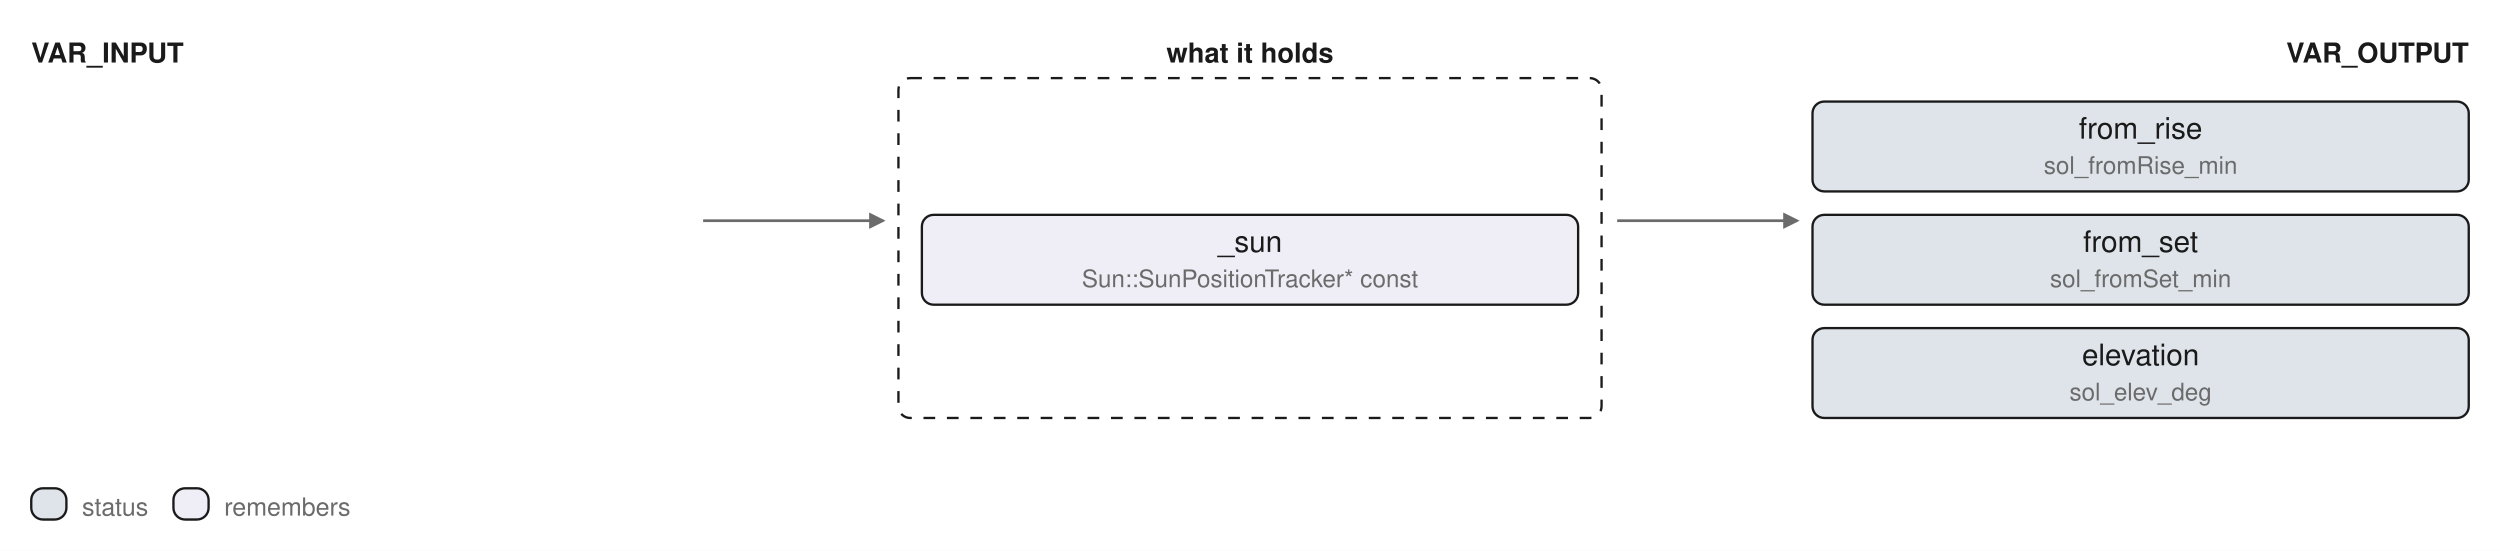
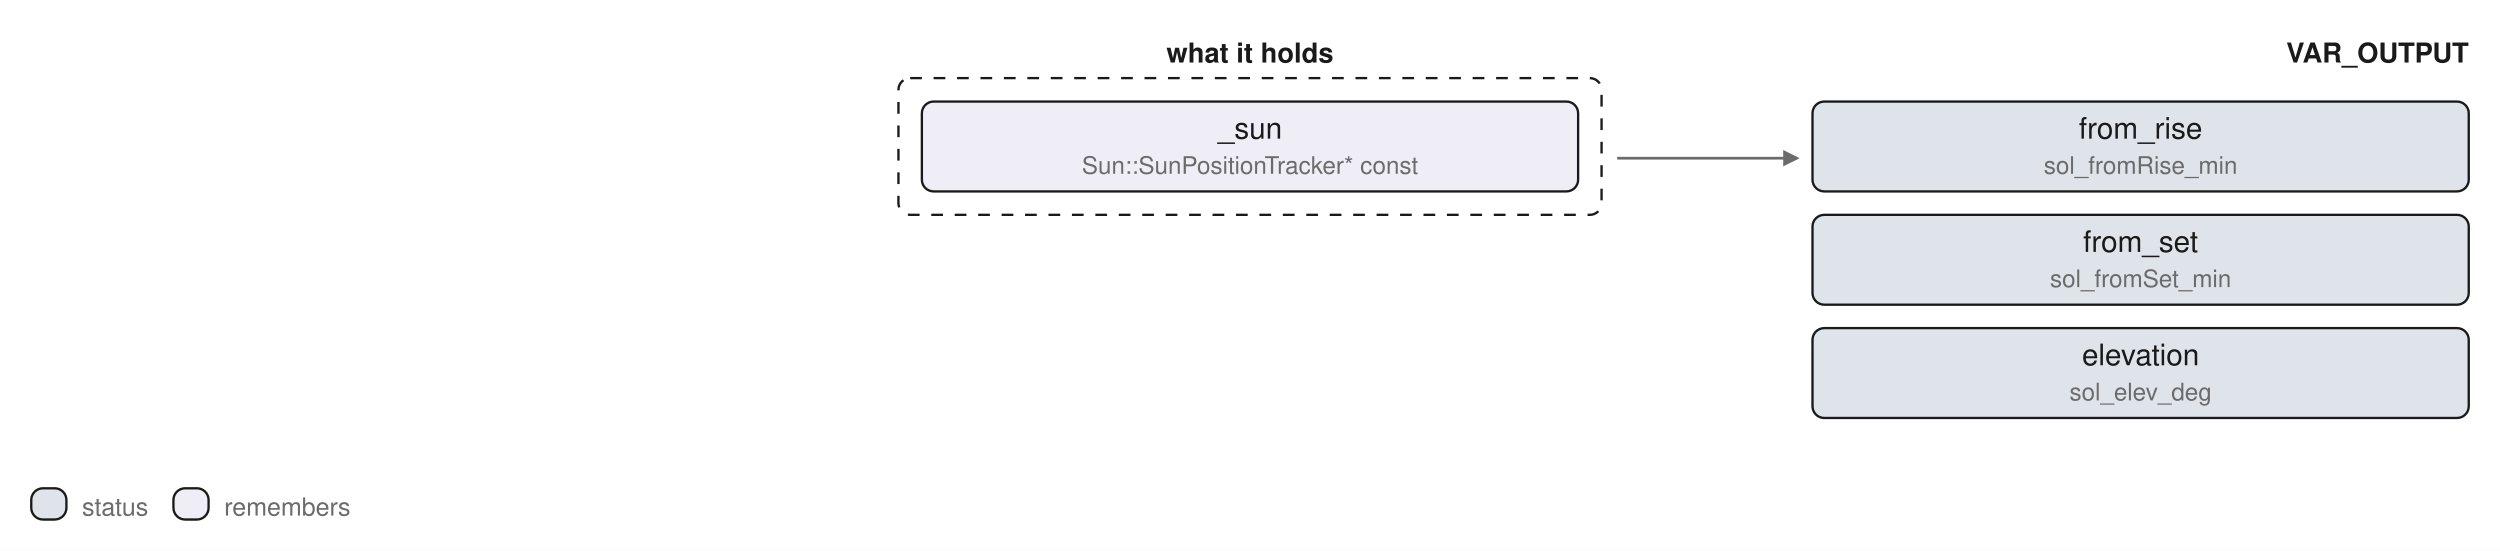
- <svg xmlns="http://www.w3.org/2000/svg" width="640" height="141" viewBox="0 0 640 141" style="max-width:100%;height:auto" content="&lt;mxfile host=&quot;app.diagrams.net&quot; type=&quot;device&quot;&gt;&lt;diagram id=&quot;sun_watch&quot; name=&quot;sun_watch&quot;&gt;&lt;mxGraphModel dx=&quot;640&quot; dy=&quot;141&quot; grid=&quot;0&quot; gridSize=&quot;10&quot; guides=&quot;1&quot; tooltips=&quot;1&quot; connect=&quot;1&quot; arrows=&quot;1&quot; fold=&quot;1&quot; page=&quot;1&quot; pageScale=&quot;1&quot; pageWidth=&quot;640&quot; pageHeight=&quot;141&quot; math=&quot;0&quot; shadow=&quot;0&quot;&gt;&lt;root&gt;&lt;mxCell id=&quot;0&quot;/&gt;&lt;mxCell id=&quot;1&quot; parent=&quot;0&quot;/&gt;&lt;mxCell id=&quot;n2&quot; value=&quot;VAR_INPUT&quot; style=&quot;text;html=1;fontSize=7;fontColor=#1a1a1a;align=left;fontStyle=1&quot; vertex=&quot;1&quot; parent=&quot;1&quot;&gt;&lt;mxGeometry x=&quot;8&quot; y=&quot;9&quot; width=&quot;45&quot; height=&quot;11&quot; as=&quot;geometry&quot;/&gt;&lt;/mxCell&gt;&lt;mxCell id=&quot;n3&quot; value=&quot;what it holds&quot; style=&quot;text;html=1;fontSize=7;fontColor=#1a1a1a;align=center;fontStyle=1&quot; vertex=&quot;1&quot; parent=&quot;1&quot;&gt;&lt;mxGeometry x=&quot;320.0&quot; y=&quot;9&quot; width=&quot;65&quot; height=&quot;11&quot; as=&quot;geometry&quot;/&gt;&lt;/mxCell&gt;&lt;mxCell id=&quot;n4&quot; value=&quot;VAR_OUTPUT&quot; style=&quot;text;html=1;fontSize=7;fontColor=#1a1a1a;align=left;fontStyle=1&quot; vertex=&quot;1&quot; parent=&quot;1&quot;&gt;&lt;mxGeometry x=&quot;632&quot; y=&quot;9&quot; width=&quot;50&quot; height=&quot;11&quot; as=&quot;geometry&quot;/&gt;&lt;/mxCell&gt;&lt;mxCell id=&quot;n5&quot; value=&quot;from_rise&quot; style=&quot;rounded=1;fillColor=#dfe4ea;strokeColor=#1a1a1a;whiteSpace=wrap;html=1;fontSize=8&quot; vertex=&quot;1&quot; parent=&quot;1&quot;&gt;&lt;mxGeometry x=&quot;464&quot; y=&quot;26&quot; width=&quot;168&quot; height=&quot;23&quot; as=&quot;geometry&quot;/&gt;&lt;/mxCell&gt;&lt;mxCell id=&quot;n6&quot; value=&quot;from_set&quot; style=&quot;rounded=1;fillColor=#dfe4ea;strokeColor=#1a1a1a;whiteSpace=wrap;html=1;fontSize=8&quot; vertex=&quot;1&quot; parent=&quot;1&quot;&gt;&lt;mxGeometry x=&quot;464&quot; y=&quot;55&quot; width=&quot;168&quot; height=&quot;23&quot; as=&quot;geometry&quot;/&gt;&lt;/mxCell&gt;&lt;mxCell id=&quot;n7&quot; value=&quot;elevation&quot; style=&quot;rounded=1;fillColor=#dfe4ea;strokeColor=#1a1a1a;whiteSpace=wrap;html=1;fontSize=8&quot; vertex=&quot;1&quot; parent=&quot;1&quot;&gt;&lt;mxGeometry x=&quot;464&quot; y=&quot;84&quot; width=&quot;168&quot; height=&quot;23&quot; as=&quot;geometry&quot;/&gt;&lt;/mxCell&gt;&lt;mxCell id=&quot;n8&quot; value=&quot;&quot; style=&quot;rounded=1;fillColor=#ffffff;strokeColor=#1a1a1a;whiteSpace=wrap;html=1;fontSize=8;dashed=1&quot; vertex=&quot;1&quot; parent=&quot;1&quot;&gt;&lt;mxGeometry x=&quot;230&quot; y=&quot;20&quot; width=&quot;180&quot; height=&quot;87&quot; as=&quot;geometry&quot;/&gt;&lt;/mxCell&gt;&lt;mxCell id=&quot;n9&quot; value=&quot;_sun&quot; style=&quot;rounded=1;fillColor=#efeef6;strokeColor=#1a1a1a;whiteSpace=wrap;html=1;fontSize=8&quot; vertex=&quot;1&quot; parent=&quot;1&quot;&gt;&lt;mxGeometry x=&quot;236&quot; y=&quot;55.0&quot; width=&quot;168&quot; height=&quot;23&quot; as=&quot;geometry&quot;/&gt;&lt;/mxCell&gt;&lt;mxCell id=&quot;e10&quot; value=&quot;&quot; style=&quot;edgeStyle=none;html=1;strokeColor=#6b6b6b;endArrow=block&quot; edge=&quot;1&quot; parent=&quot;1&quot;&gt;&lt;mxGeometry relative=&quot;1&quot; as=&quot;geometry&quot;&gt;&lt;mxPoint x=&quot;180&quot; y=&quot;56.5&quot; as=&quot;sourcePoint&quot;/&gt;&lt;mxPoint x=&quot;226&quot; y=&quot;56.5&quot; as=&quot;targetPoint&quot;/&gt;&lt;/mxGeometry&gt;&lt;/mxCell&gt;&lt;mxCell id=&quot;e11&quot; value=&quot;&quot; style=&quot;edgeStyle=none;html=1;strokeColor=#6b6b6b;endArrow=block&quot; edge=&quot;1&quot; parent=&quot;1&quot;&gt;&lt;mxGeometry relative=&quot;1&quot; as=&quot;geometry&quot;&gt;&lt;mxPoint x=&quot;414&quot; y=&quot;56.5&quot; as=&quot;sourcePoint&quot;/&gt;&lt;mxPoint x=&quot;460&quot; y=&quot;56.5&quot; as=&quot;targetPoint&quot;/&gt;&lt;/mxGeometry&gt;&lt;/mxCell&gt;&lt;mxCell id=&quot;n12&quot; value=&quot;&quot; style=&quot;rounded=1;fillColor=#dfe4ea;strokeColor=#1a1a1a;whiteSpace=wrap;html=1;fontSize=8&quot; vertex=&quot;1&quot; parent=&quot;1&quot;&gt;&lt;mxGeometry x=&quot;8&quot; y=&quot;125&quot; width=&quot;9&quot; height=&quot;8&quot; as=&quot;geometry&quot;/&gt;&lt;/mxCell&gt;&lt;mxCell id=&quot;n13&quot; value=&quot;status&quot; style=&quot;text;html=1;fontSize=6;fontColor=#6b6b6b;align=left&quot; vertex=&quot;1&quot; parent=&quot;1&quot;&gt;&lt;mxGeometry x=&quot;21&quot; y=&quot;125.6&quot; width=&quot;40&quot; height=&quot;10.4&quot; as=&quot;geometry&quot;/&gt;&lt;/mxCell&gt;&lt;mxCell id=&quot;n14&quot; value=&quot;&quot; style=&quot;rounded=1;fillColor=#efeef6;strokeColor=#1a1a1a;whiteSpace=wrap;html=1;fontSize=8&quot; vertex=&quot;1&quot; parent=&quot;1&quot;&gt;&lt;mxGeometry x=&quot;44.4&quot; y=&quot;125&quot; width=&quot;9&quot; height=&quot;8&quot; as=&quot;geometry&quot;/&gt;&lt;/mxCell&gt;&lt;mxCell id=&quot;n15&quot; value=&quot;remembers&quot; style=&quot;text;html=1;fontSize=6;fontColor=#6b6b6b;align=left&quot; vertex=&quot;1&quot; parent=&quot;1&quot;&gt;&lt;mxGeometry x=&quot;57.4&quot; y=&quot;125.6&quot; width=&quot;45&quot; height=&quot;10.4&quot; as=&quot;geometry&quot;/&gt;&lt;/mxCell&gt;&lt;/root&gt;&lt;/mxGraphModel&gt;&lt;/diagram&gt;&lt;/mxfile&gt;">
+ <svg xmlns="http://www.w3.org/2000/svg" width="640" height="141" viewBox="0 0 640 141" style="max-width:100%;height:auto" content="&lt;mxfile host=&quot;app.diagrams.net&quot; type=&quot;device&quot;&gt;&lt;diagram id=&quot;sun_watch&quot; name=&quot;sun_watch&quot;&gt;&lt;mxGraphModel dx=&quot;640&quot; dy=&quot;141&quot; grid=&quot;0&quot; gridSize=&quot;10&quot; guides=&quot;1&quot; tooltips=&quot;1&quot; connect=&quot;1&quot; arrows=&quot;1&quot; fold=&quot;1&quot; page=&quot;1&quot; pageScale=&quot;1&quot; pageWidth=&quot;640&quot; pageHeight=&quot;141&quot; math=&quot;0&quot; shadow=&quot;0&quot;&gt;&lt;root&gt;&lt;mxCell id=&quot;0&quot;/&gt;&lt;mxCell id=&quot;1&quot; parent=&quot;0&quot;/&gt;&lt;mxCell id=&quot;n2&quot; value=&quot;what it holds&quot; style=&quot;text;html=1;fontSize=7;fontColor=#1a1a1a;align=center;fontStyle=1&quot; vertex=&quot;1&quot; parent=&quot;1&quot;&gt;&lt;mxGeometry x=&quot;320.0&quot; y=&quot;9&quot; width=&quot;65&quot; height=&quot;11&quot; as=&quot;geometry&quot;/&gt;&lt;/mxCell&gt;&lt;mxCell id=&quot;n3&quot; value=&quot;VAR_OUTPUT&quot; style=&quot;text;html=1;fontSize=7;fontColor=#1a1a1a;align=left;fontStyle=1&quot; vertex=&quot;1&quot; parent=&quot;1&quot;&gt;&lt;mxGeometry x=&quot;632&quot; y=&quot;9&quot; width=&quot;50&quot; height=&quot;11&quot; as=&quot;geometry&quot;/&gt;&lt;/mxCell&gt;&lt;mxCell id=&quot;n4&quot; value=&quot;from_rise&quot; style=&quot;rounded=1;fillColor=#dfe4ea;strokeColor=#1a1a1a;whiteSpace=wrap;html=1;fontSize=8&quot; vertex=&quot;1&quot; parent=&quot;1&quot;&gt;&lt;mxGeometry x=&quot;464&quot; y=&quot;26&quot; width=&quot;168&quot; height=&quot;23&quot; as=&quot;geometry&quot;/&gt;&lt;/mxCell&gt;&lt;mxCell id=&quot;n5&quot; value=&quot;from_set&quot; style=&quot;rounded=1;fillColor=#dfe4ea;strokeColor=#1a1a1a;whiteSpace=wrap;html=1;fontSize=8&quot; vertex=&quot;1&quot; parent=&quot;1&quot;&gt;&lt;mxGeometry x=&quot;464&quot; y=&quot;55&quot; width=&quot;168&quot; height=&quot;23&quot; as=&quot;geometry&quot;/&gt;&lt;/mxCell&gt;&lt;mxCell id=&quot;n6&quot; value=&quot;elevation&quot; style=&quot;rounded=1;fillColor=#dfe4ea;strokeColor=#1a1a1a;whiteSpace=wrap;html=1;fontSize=8&quot; vertex=&quot;1&quot; parent=&quot;1&quot;&gt;&lt;mxGeometry x=&quot;464&quot; y=&quot;84&quot; width=&quot;168&quot; height=&quot;23&quot; as=&quot;geometry&quot;/&gt;&lt;/mxCell&gt;&lt;mxCell id=&quot;n7&quot; value=&quot;&quot; style=&quot;rounded=1;fillColor=#ffffff;strokeColor=#1a1a1a;whiteSpace=wrap;html=1;fontSize=8;dashed=1&quot; vertex=&quot;1&quot; parent=&quot;1&quot;&gt;&lt;mxGeometry x=&quot;230&quot; y=&quot;20&quot; width=&quot;180&quot; height=&quot;35&quot; as=&quot;geometry&quot;/&gt;&lt;/mxCell&gt;&lt;mxCell id=&quot;n8&quot; value=&quot;_sun&quot; style=&quot;rounded=1;fillColor=#efeef6;strokeColor=#1a1a1a;whiteSpace=wrap;html=1;fontSize=8&quot; vertex=&quot;1&quot; parent=&quot;1&quot;&gt;&lt;mxGeometry x=&quot;236&quot; y=&quot;26&quot; width=&quot;168&quot; height=&quot;23&quot; as=&quot;geometry&quot;/&gt;&lt;/mxCell&gt;&lt;mxCell id=&quot;e9&quot; value=&quot;&quot; style=&quot;edgeStyle=none;html=1;strokeColor=#6b6b6b;endArrow=block&quot; edge=&quot;1&quot; parent=&quot;1&quot;&gt;&lt;mxGeometry relative=&quot;1&quot; as=&quot;geometry&quot;&gt;&lt;mxPoint x=&quot;414&quot; y=&quot;40.5&quot; as=&quot;sourcePoint&quot;/&gt;&lt;mxPoint x=&quot;460&quot; y=&quot;40.5&quot; as=&quot;targetPoint&quot;/&gt;&lt;/mxGeometry&gt;&lt;/mxCell&gt;&lt;mxCell id=&quot;n10&quot; value=&quot;&quot; style=&quot;rounded=1;fillColor=#dfe4ea;strokeColor=#1a1a1a;whiteSpace=wrap;html=1;fontSize=8&quot; vertex=&quot;1&quot; parent=&quot;1&quot;&gt;&lt;mxGeometry x=&quot;8&quot; y=&quot;125&quot; width=&quot;9&quot; height=&quot;8&quot; as=&quot;geometry&quot;/&gt;&lt;/mxCell&gt;&lt;mxCell id=&quot;n11&quot; value=&quot;status&quot; style=&quot;text;html=1;fontSize=6;fontColor=#6b6b6b;align=left&quot; vertex=&quot;1&quot; parent=&quot;1&quot;&gt;&lt;mxGeometry x=&quot;21&quot; y=&quot;125.6&quot; width=&quot;40&quot; height=&quot;10.4&quot; as=&quot;geometry&quot;/&gt;&lt;/mxCell&gt;&lt;mxCell id=&quot;n12&quot; value=&quot;&quot; style=&quot;rounded=1;fillColor=#efeef6;strokeColor=#1a1a1a;whiteSpace=wrap;html=1;fontSize=8&quot; vertex=&quot;1&quot; parent=&quot;1&quot;&gt;&lt;mxGeometry x=&quot;44.4&quot; y=&quot;125&quot; width=&quot;9&quot; height=&quot;8&quot; as=&quot;geometry&quot;/&gt;&lt;/mxCell&gt;&lt;mxCell id=&quot;n13&quot; value=&quot;remembers&quot; style=&quot;text;html=1;fontSize=6;fontColor=#6b6b6b;align=left&quot; vertex=&quot;1&quot; parent=&quot;1&quot;&gt;&lt;mxGeometry x=&quot;57.4&quot; y=&quot;125.6&quot; width=&quot;45&quot; height=&quot;10.4&quot; as=&quot;geometry&quot;/&gt;&lt;/mxCell&gt;&lt;/root&gt;&lt;/mxGraphModel&gt;&lt;/diagram&gt;&lt;/mxfile&gt;">
  <defs>
    <marker id="a" markerWidth="6" markerHeight="6" refX="5" refY="3" orient="auto">
      <path d="M0,0 L6,3 L0,6 z" fill="#6b6b6b" />
    </marker>
  </defs>
  <rect width="640" height="141" fill="#ffffff" />
-   <text x="8" y="16" font-family="Helvetica,Arial,sans-serif" font-size="7" fill="#1a1a1a" text-anchor="start" font-weight="bold">VAR_INPUT</text>
  <text x="320.0" y="16" font-family="Helvetica,Arial,sans-serif" font-size="7" fill="#1a1a1a" text-anchor="middle" font-weight="bold">what it holds</text>
  <text x="632" y="16" font-family="Helvetica,Arial,sans-serif" font-size="7" fill="#1a1a1a" text-anchor="end" font-weight="bold">VAR_OUTPUT</text>
  <rect x="464" y="26" width="168" height="23" rx="3" fill="#dfe4ea" stroke="#1a1a1a" stroke-width="0.6" />
  <text x="548.0" y="35.5" font-family="Helvetica,Arial,sans-serif" font-size="7.6" fill="#1a1a1a" text-anchor="middle">from_rise</text>
  <text x="548.0" y="44.5" font-family="Helvetica,Arial,sans-serif" font-size="6.2" fill="#6b6b6b" text-anchor="middle">sol_fromRise_min</text>
  <rect x="464" y="55" width="168" height="23" rx="3" fill="#dfe4ea" stroke="#1a1a1a" stroke-width="0.6" />
  <text x="548.0" y="64.5" font-family="Helvetica,Arial,sans-serif" font-size="7.6" fill="#1a1a1a" text-anchor="middle">from_set</text>
  <text x="548.0" y="73.5" font-family="Helvetica,Arial,sans-serif" font-size="6.2" fill="#6b6b6b" text-anchor="middle">sol_fromSet_min</text>
  <rect x="464" y="84" width="168" height="23" rx="3" fill="#dfe4ea" stroke="#1a1a1a" stroke-width="0.6" />
  <text x="548.0" y="93.5" font-family="Helvetica,Arial,sans-serif" font-size="7.6" fill="#1a1a1a" text-anchor="middle">elevation</text>
  <text x="548.0" y="102.5" font-family="Helvetica,Arial,sans-serif" font-size="6.2" fill="#6b6b6b" text-anchor="middle">sol_elev_deg</text>
-   <rect x="230" y="20" width="180" height="87" rx="3" fill="#ffffff" stroke="#1a1a1a" stroke-width="0.6" stroke-dasharray="3,3" />
-   <rect x="236" y="55.0" width="168" height="23" rx="3" fill="#efeef6" stroke="#1a1a1a" stroke-width="0.6" />
-   <text x="320.0" y="64.5" font-family="Helvetica,Arial,sans-serif" font-size="7.6" fill="#1a1a1a" text-anchor="middle">_sun</text>
-   <text x="320.0" y="73.5" font-family="Helvetica,Arial,sans-serif" font-size="6.2" fill="#6b6b6b" text-anchor="middle">Sun::SunPositionTracker* const</text>
-   <polyline points="180,56.5 226,56.5" fill="none" stroke="#6b6b6b" stroke-width="0.7" marker-end="url(#a)" />
-   <polyline points="414,56.5 460,56.5" fill="none" stroke="#6b6b6b" stroke-width="0.7" marker-end="url(#a)" />
+   <rect x="230" y="20" width="180" height="35" rx="3" fill="#ffffff" stroke="#1a1a1a" stroke-width="0.6" stroke-dasharray="3,3" />
+   <rect x="236" y="26" width="168" height="23" rx="3" fill="#efeef6" stroke="#1a1a1a" stroke-width="0.6" />
+   <text x="320.0" y="35.5" font-family="Helvetica,Arial,sans-serif" font-size="7.6" fill="#1a1a1a" text-anchor="middle">_sun</text>
+   <text x="320.0" y="44.5" font-family="Helvetica,Arial,sans-serif" font-size="6.2" fill="#6b6b6b" text-anchor="middle">Sun::SunPositionTracker* const</text>
+   <polyline points="414,40.5 460,40.5" fill="none" stroke="#6b6b6b" stroke-width="0.7" marker-end="url(#a)" />
  <rect x="8" y="125" width="9" height="8" rx="3" fill="#dfe4ea" stroke="#1a1a1a" stroke-width="0.6" />
  <text x="21" y="132" font-family="Helvetica,Arial,sans-serif" font-size="6.4" fill="#6b6b6b" text-anchor="start">status</text>
  <rect x="44.4" y="125" width="9" height="8" rx="3" fill="#efeef6" stroke="#1a1a1a" stroke-width="0.6" />
  <text x="57.4" y="132" font-family="Helvetica,Arial,sans-serif" font-size="6.4" fill="#6b6b6b" text-anchor="start">remembers</text>
</svg>
